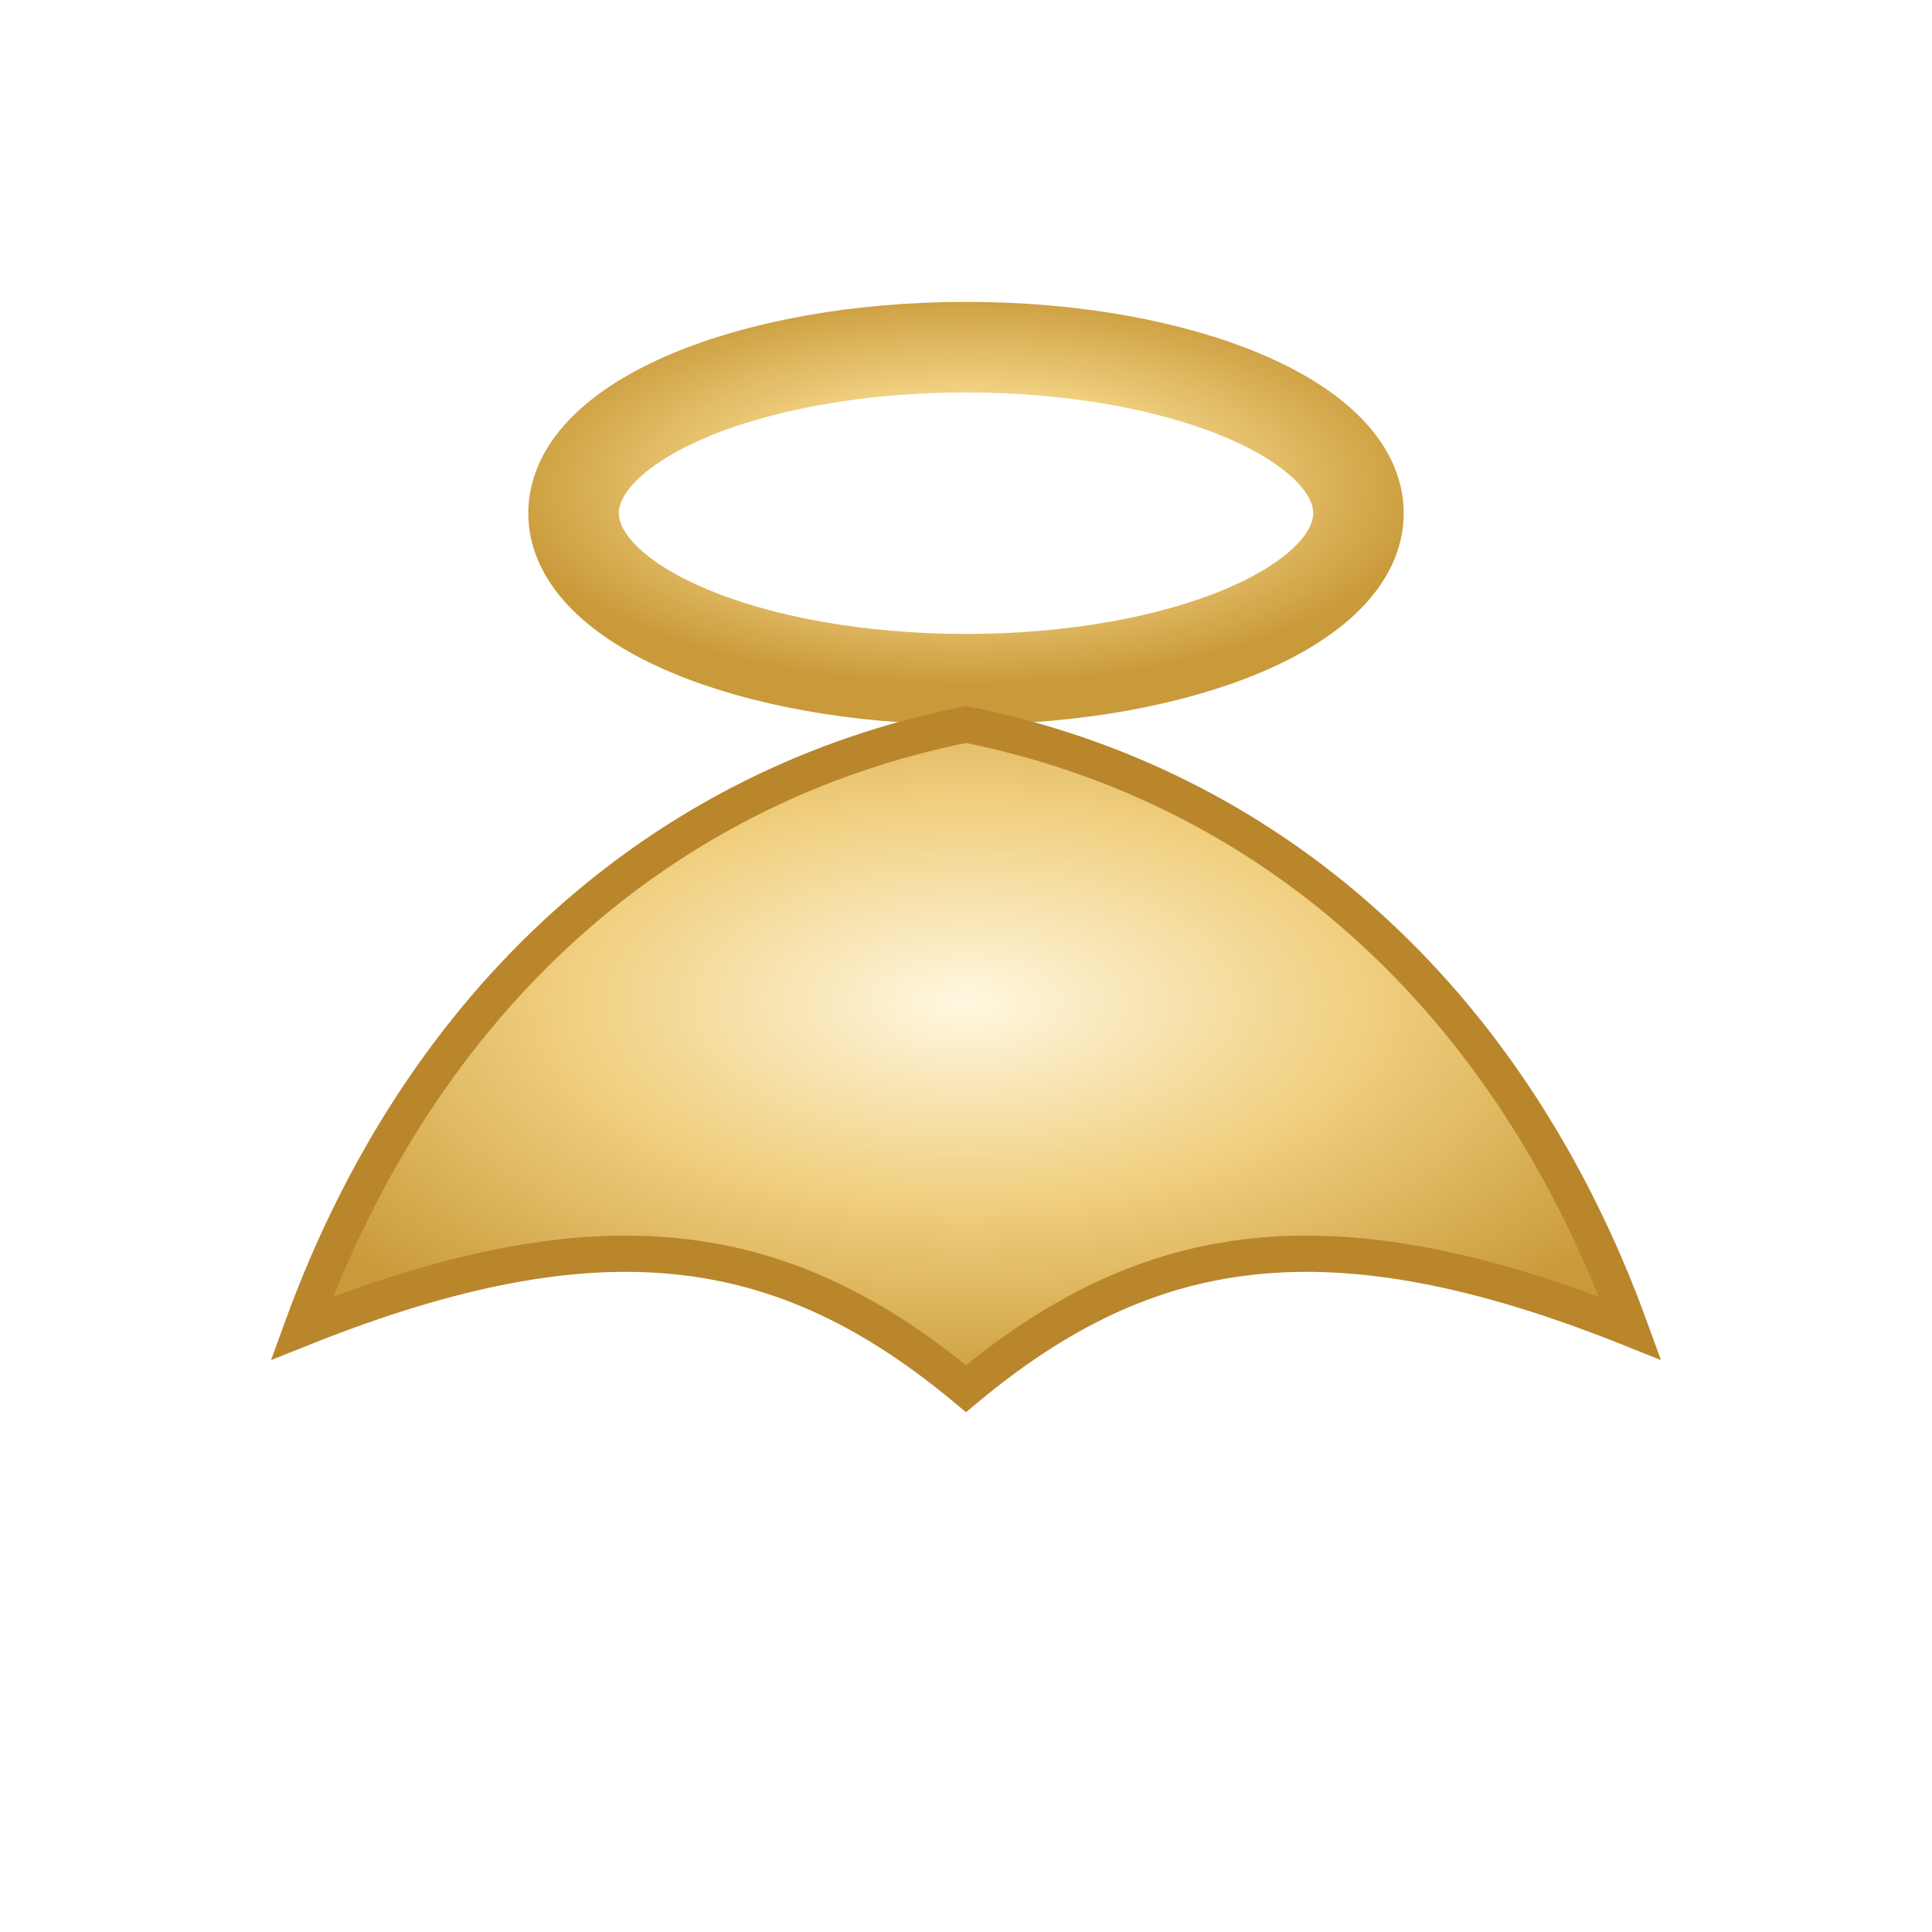
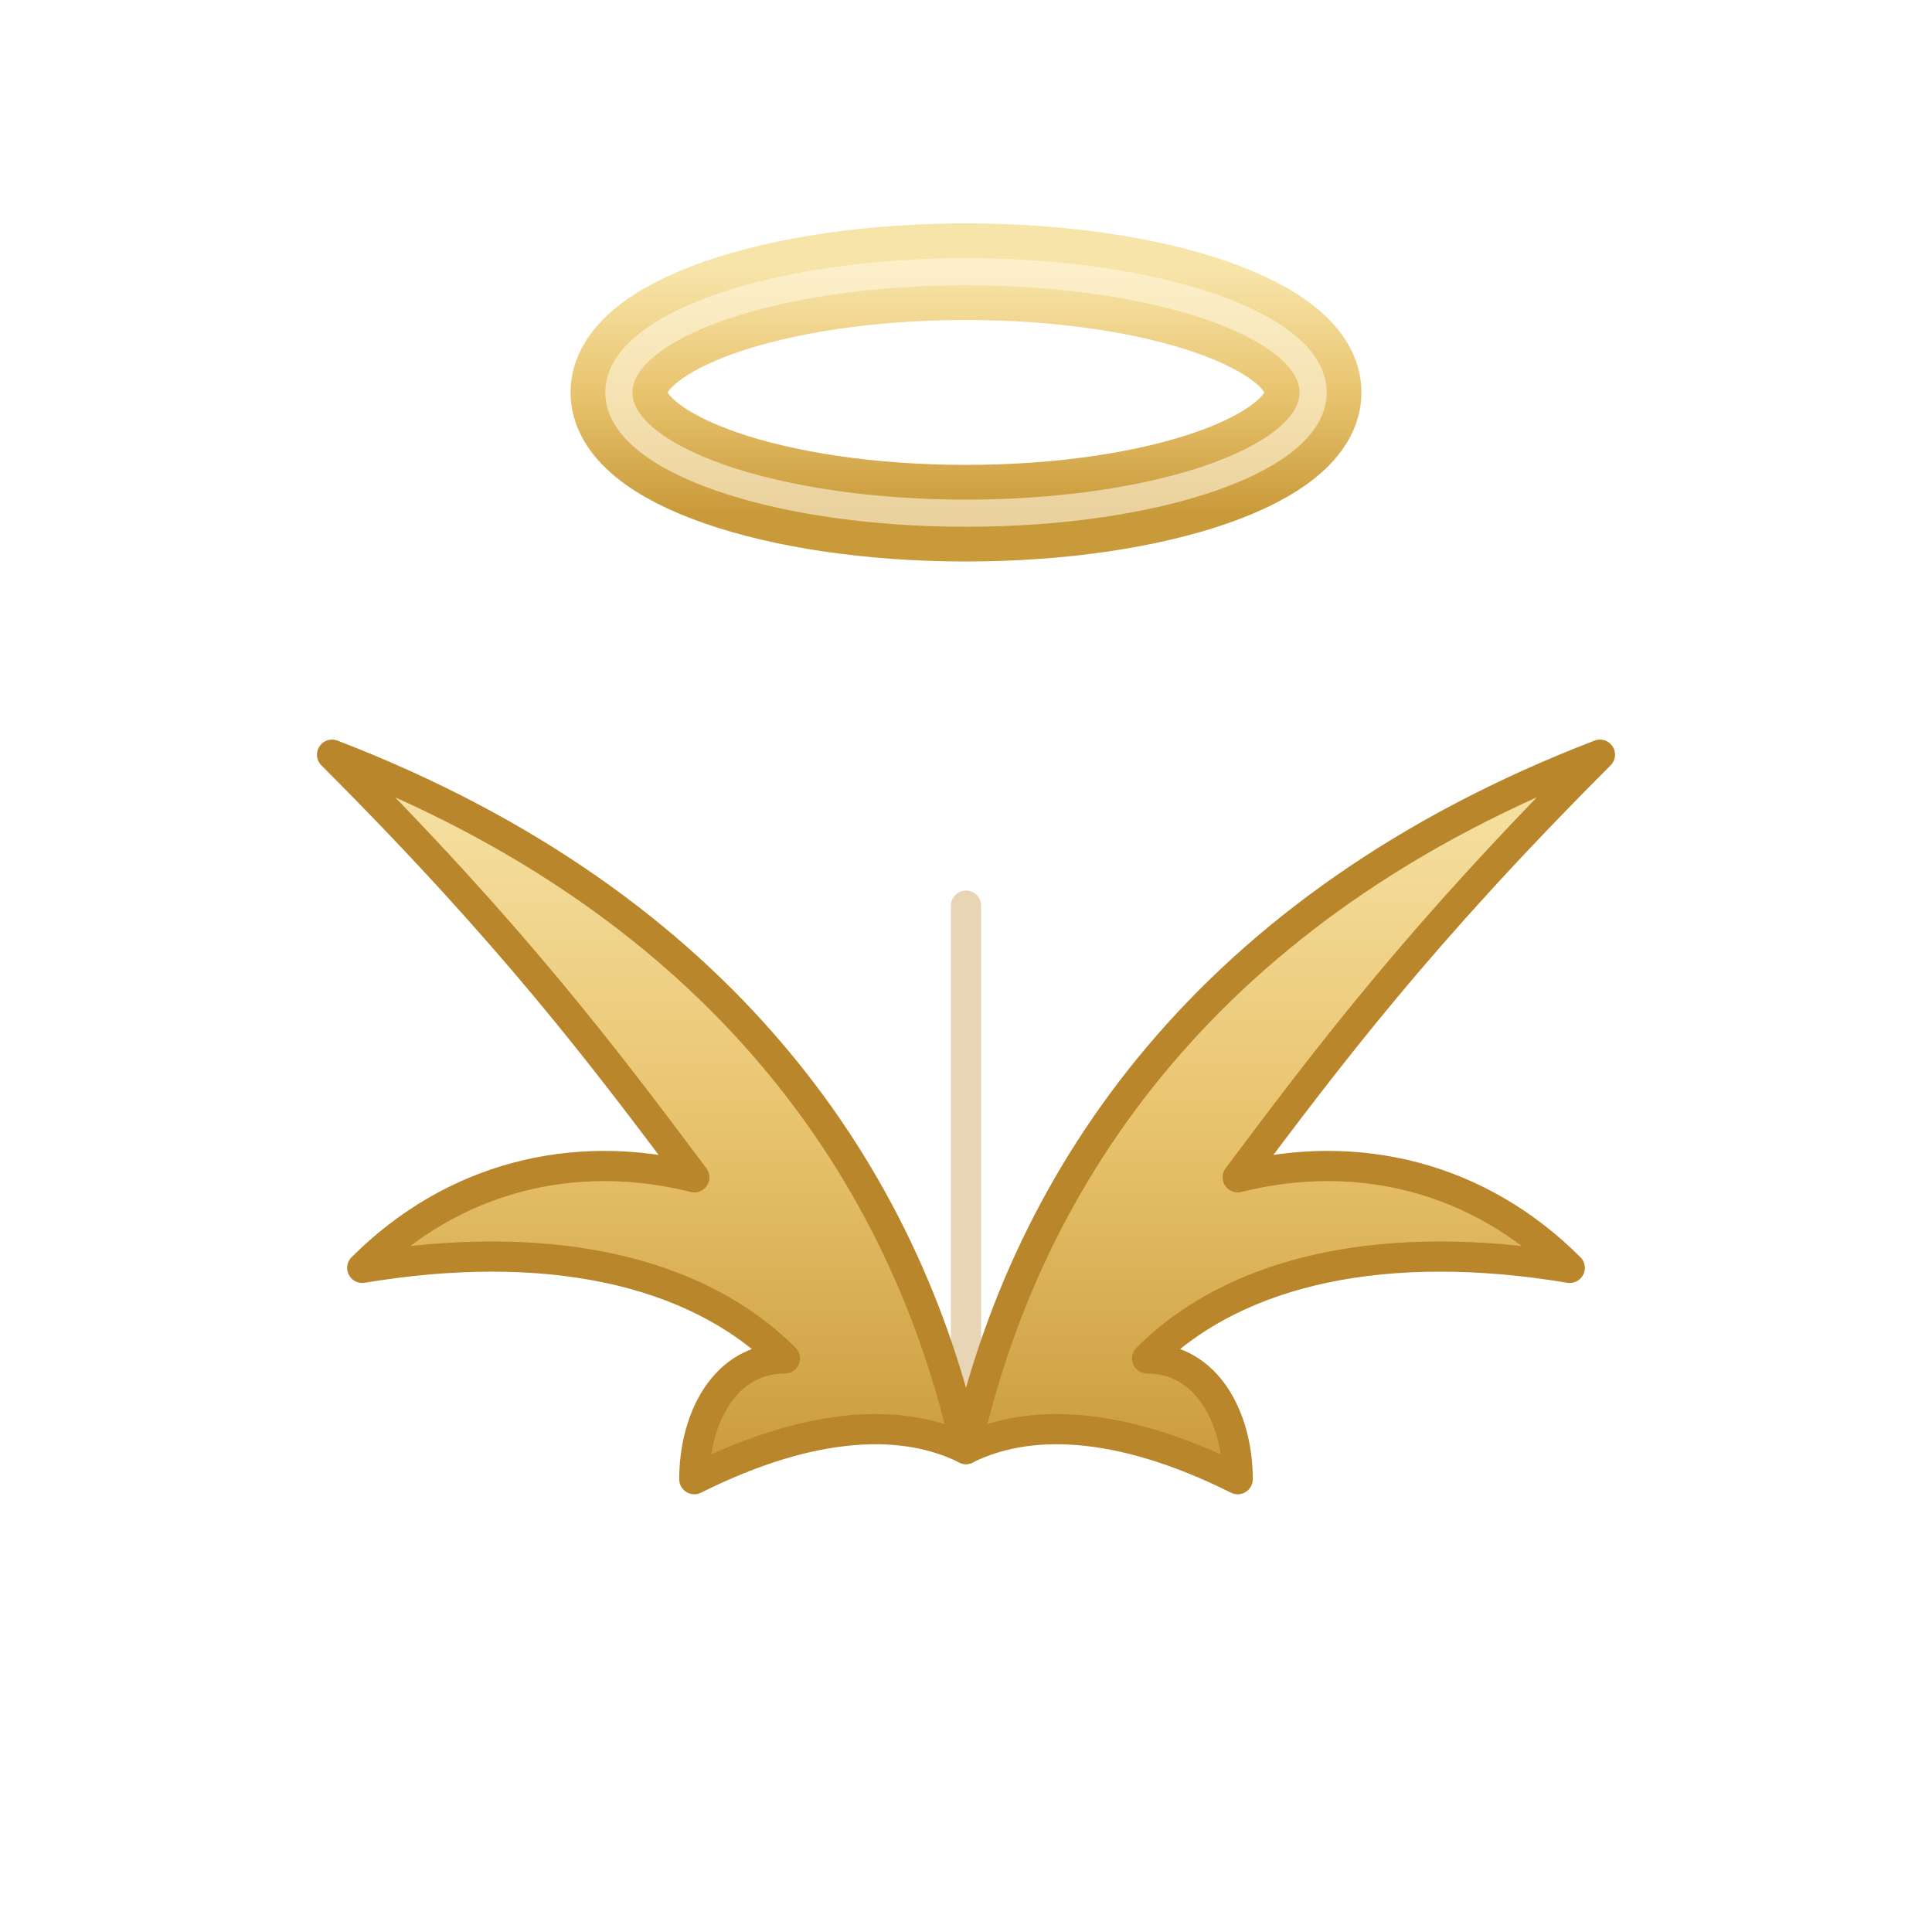
<svg xmlns="http://www.w3.org/2000/svg" viewBox="0 0 64 64" width="64" height="64">
  <defs>
-     <radialGradient id="halo" cx="50%" cy="42%" r="60%">
-       <stop offset="0" stop-color="#fff7e0" />
-       <stop offset=".5" stop-color="#f0cf7f" />
+     <linearGradient id="g" x1="0" y1="0" x2="0" y2="1">
+       <stop offset="0" stop-color="#f7e4a8" />
+       <stop offset=".5" stop-color="#e9c46f" />
      <stop offset="1" stop-color="#c99a3a" />
-     </radialGradient>
+     </linearGradient>
  </defs>
-   <ellipse cx="32" cy="17" rx="13" ry="5.5" fill="none" stroke="url(#halo)" stroke-width="3" />
-   <path d="M32 24 C22 26 14 33 10 44 C20 40 26 41 32 46 C38 41 44 40 54 44 C50 33 42 26 32 24 Z" fill="url(#halo)" stroke="#b9862c" stroke-width="1.2" />
+   <ellipse cx="32" cy="13" rx="11.5" ry="4" fill="none" stroke="url(#g)" stroke-width="3.2" />
+   <ellipse cx="32" cy="13" rx="11.5" ry="4" fill="none" stroke="#fff6df" stroke-width=".9" opacity=".6" />
+   <g fill="url(#g)" stroke="#b9862c" stroke-width="1" stroke-linejoin="round">
+     <path d="M32 48 C34 39 40 30 53 25 C47 31 44 35 41 39 C45 38 49 39 52 42              C46 41 41 42 38 45 C40 45 41 47 41 49 C37 47 34 47 32 48 Z" />
+     <path d="M32 48 C30 39 24 30 11 25 C17 31 20 35 23 39 C19 38 15 39 12 42              C18 41 23 42 26 45 C24 45 23 47 23 49 C27 47 30 47 32 48 Z" />
+   </g>
+   <path d="M32 30 L32 48" stroke="#b9862c" stroke-width="1" opacity=".35" stroke-linecap="round" />
</svg>
